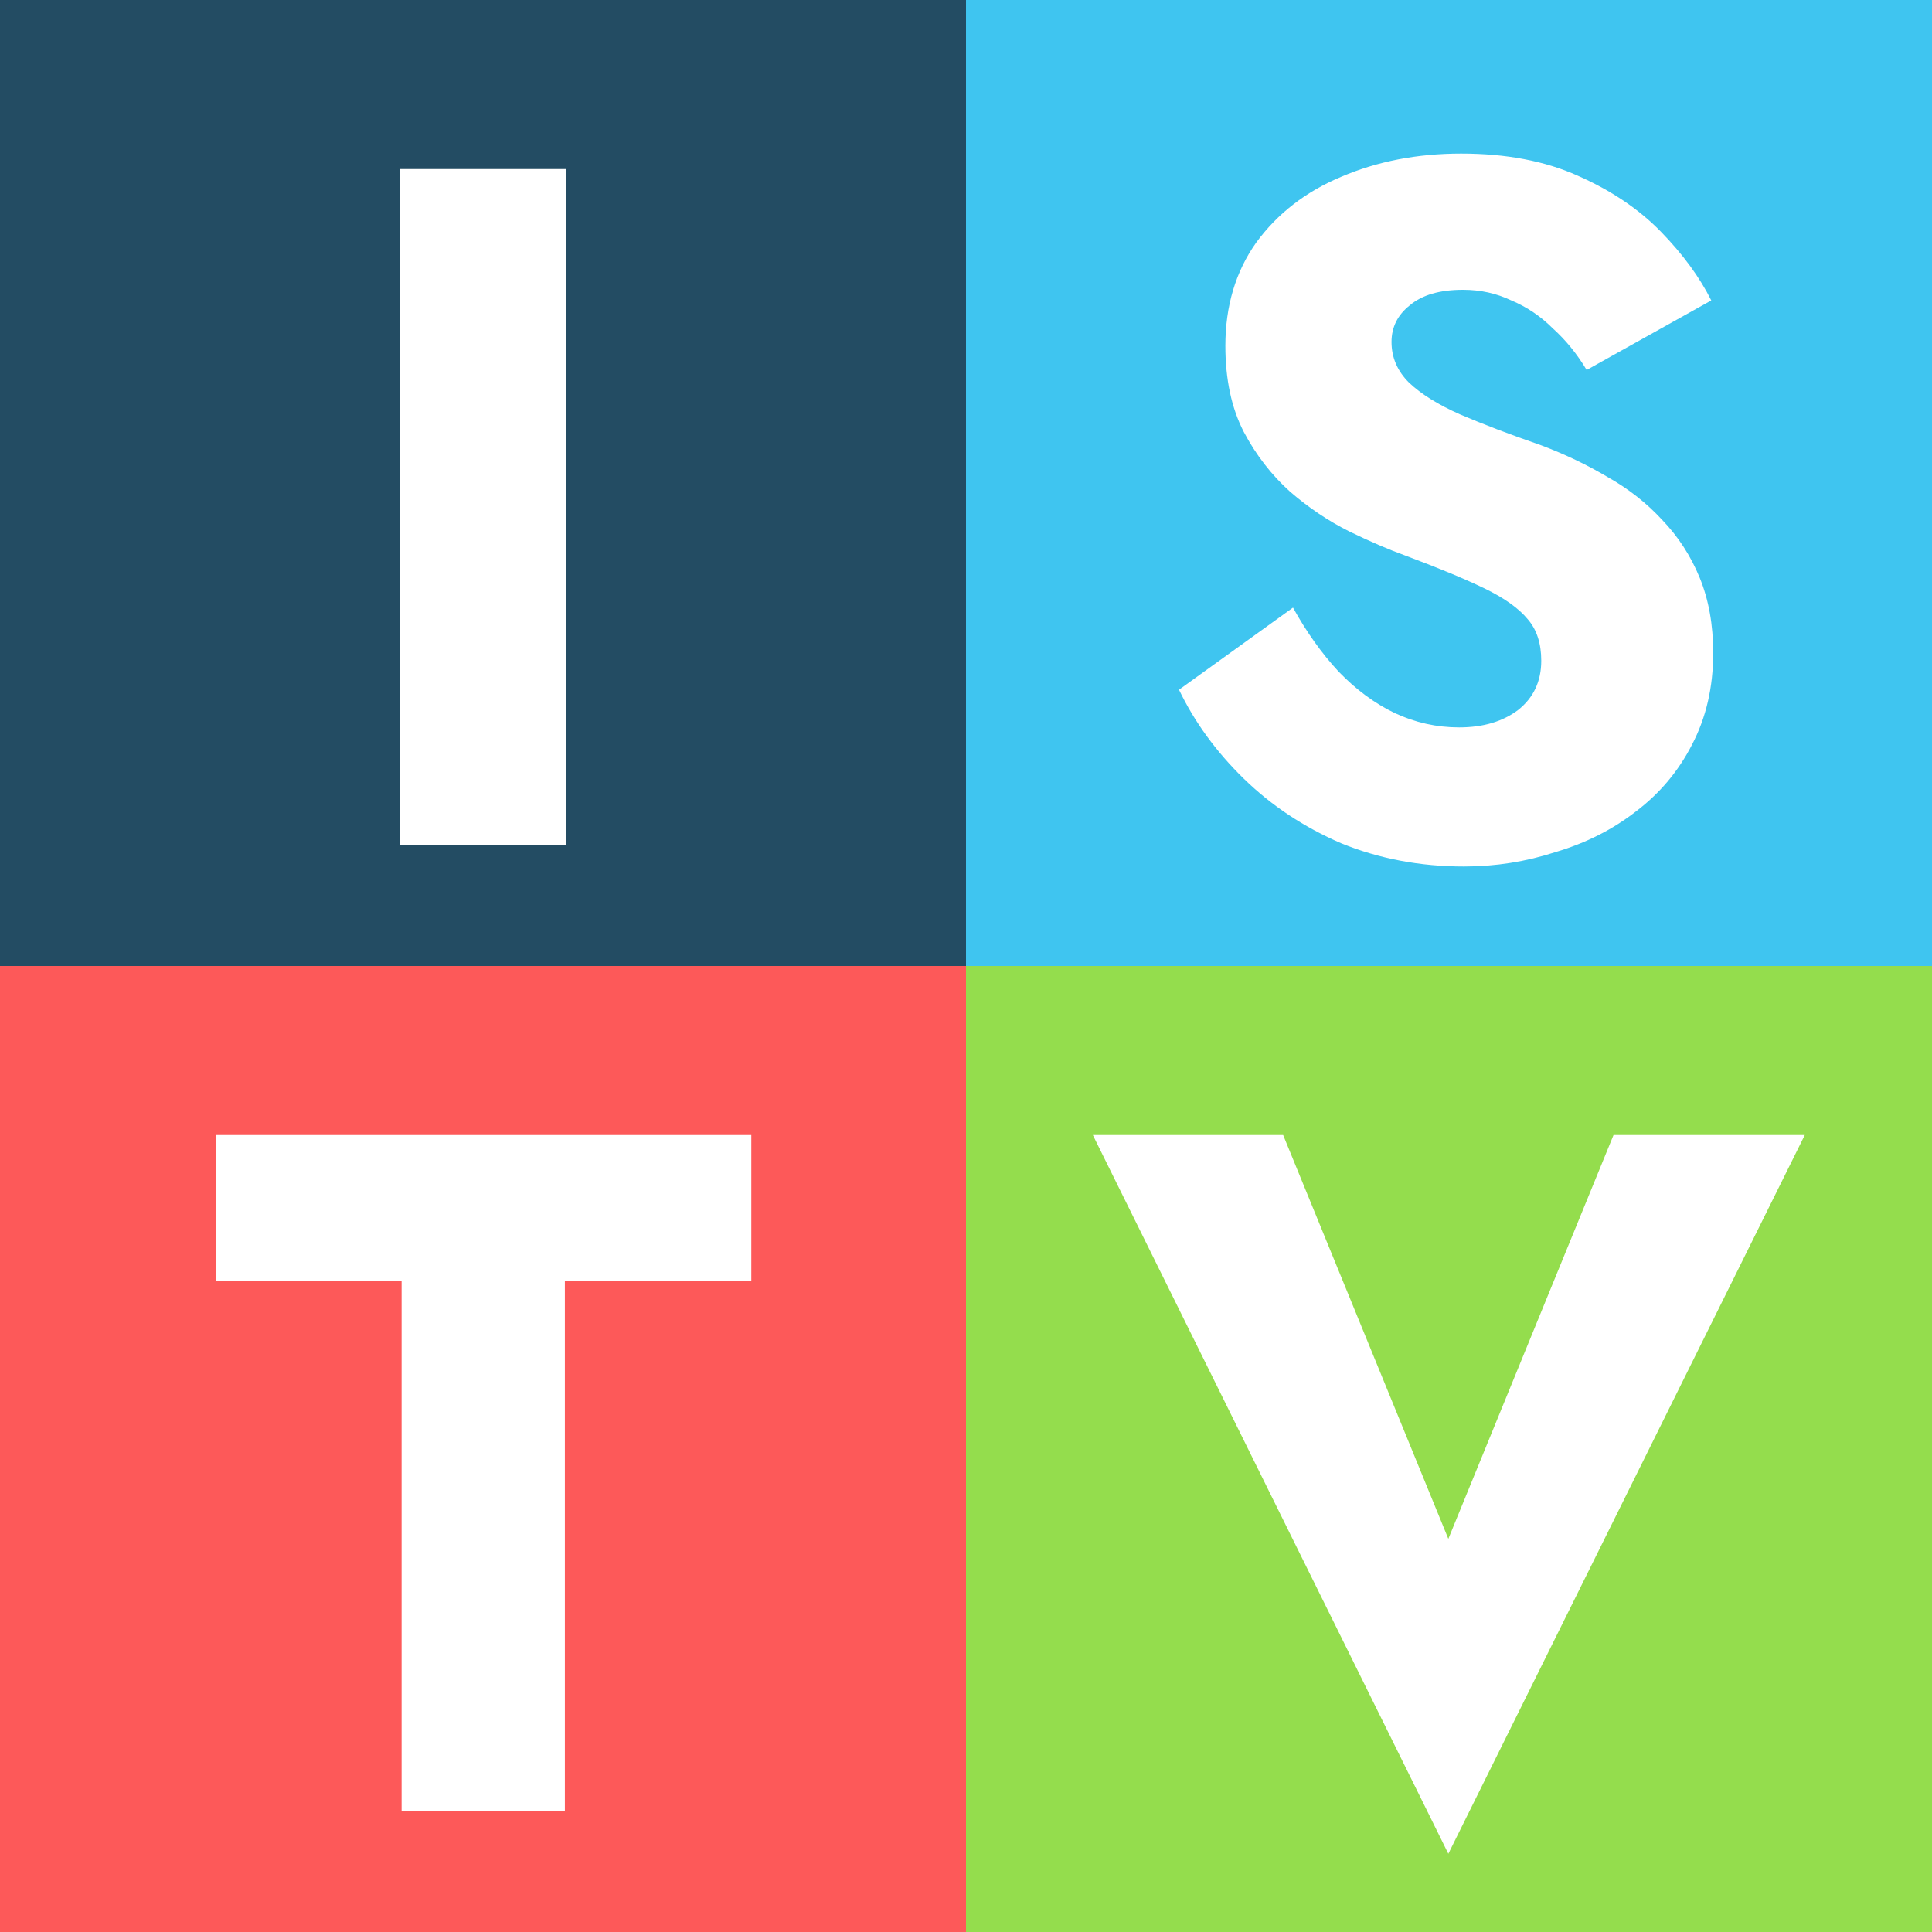
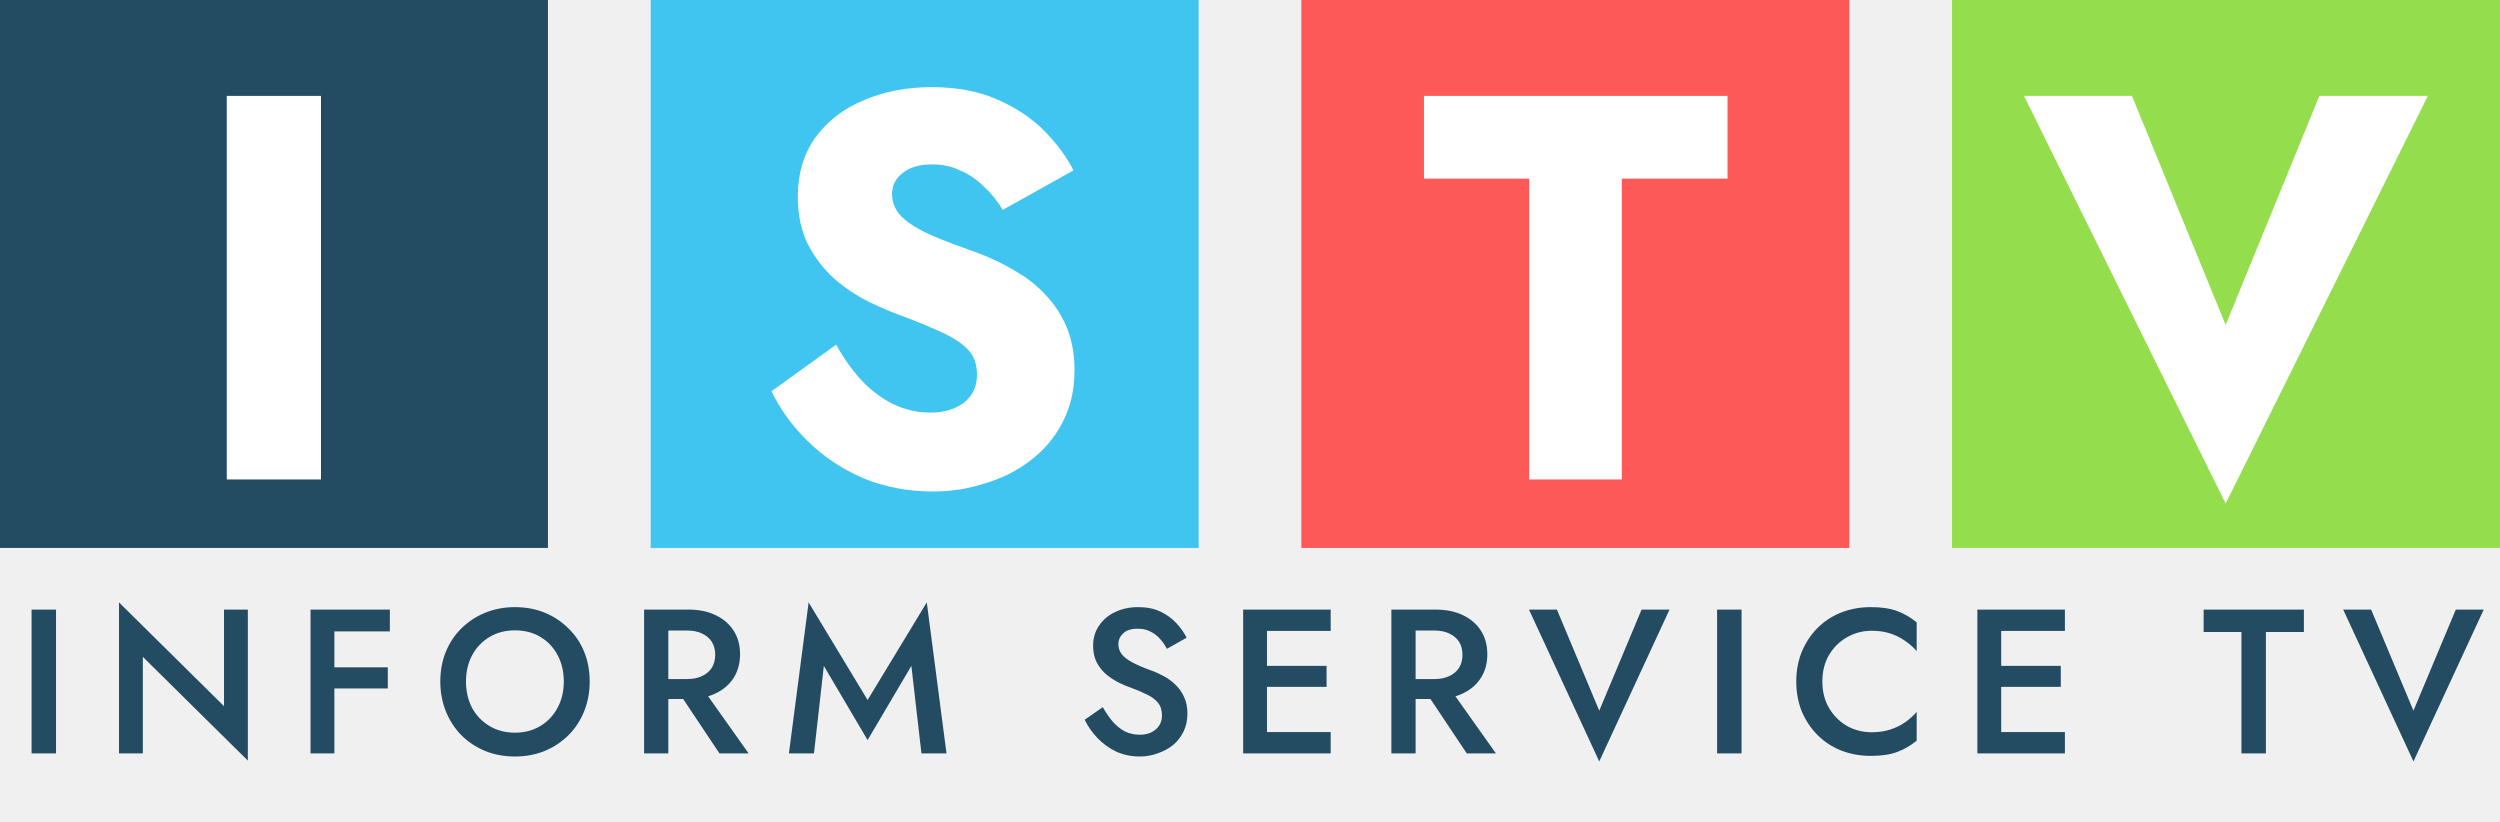
- <svg xmlns="http://www.w3.org/2000/svg" width="32" height="32" viewBox="0 0 32 32" fill="none">
-   <g clip-path="url(#clip0_623_938)">
-     <rect y="16" width="16" height="16" fill="#FD5959" />
+ <svg xmlns="http://www.w3.org/2000/svg" width="73" height="24" viewBox="0 0 73 24" fill="none">
+   <g clip-path="url(#clip0_633_978)">
+     <rect x="38" width="16" height="16" fill="#FD5959" />
    <rect width="16" height="16" fill="#234C63" />
-     <rect x="16" width="16" height="16" fill="#3FC5F0" />
-     <rect x="16" y="16" width="16" height="16" fill="#94DD4D" />
-     <path d="M21.416 10.064L19.528 11.424C19.784 11.957 20.141 12.448 20.6 12.896C21.059 13.344 21.597 13.701 22.216 13.968C22.845 14.224 23.523 14.352 24.248 14.352C24.771 14.352 25.277 14.272 25.768 14.112C26.269 13.963 26.712 13.739 27.096 13.44C27.491 13.141 27.8 12.773 28.024 12.336C28.259 11.888 28.376 11.381 28.376 10.816C28.376 10.347 28.301 9.931 28.152 9.568C28.003 9.205 27.795 8.885 27.528 8.608C27.272 8.331 26.973 8.096 26.632 7.904C26.291 7.701 25.923 7.525 25.528 7.376C25.005 7.195 24.557 7.024 24.184 6.864C23.821 6.704 23.539 6.528 23.336 6.336C23.144 6.144 23.048 5.92 23.048 5.664C23.048 5.419 23.149 5.216 23.352 5.056C23.555 4.885 23.848 4.8 24.232 4.8C24.52 4.8 24.787 4.859 25.032 4.976C25.288 5.083 25.517 5.237 25.72 5.44C25.933 5.632 26.12 5.861 26.28 6.128L28.344 4.976C28.152 4.592 27.875 4.213 27.512 3.84C27.149 3.467 26.691 3.157 26.136 2.912C25.592 2.667 24.947 2.544 24.2 2.544C23.475 2.544 22.813 2.672 22.216 2.928C21.629 3.173 21.16 3.536 20.808 4.016C20.467 4.496 20.296 5.067 20.296 5.728C20.296 6.283 20.397 6.757 20.6 7.152C20.803 7.536 21.059 7.867 21.368 8.144C21.677 8.411 22.003 8.629 22.344 8.8C22.696 8.971 23.005 9.104 23.272 9.2C23.816 9.403 24.253 9.584 24.584 9.744C24.915 9.904 25.155 10.075 25.304 10.256C25.453 10.427 25.528 10.656 25.528 10.944C25.528 11.285 25.4 11.557 25.144 11.76C24.888 11.952 24.563 12.048 24.168 12.048C23.795 12.048 23.437 11.968 23.096 11.808C22.765 11.648 22.456 11.419 22.168 11.12C21.891 10.821 21.64 10.469 21.416 10.064Z" fill="white" />
-     <path d="M23.989 25.488L21.253 18.8H18.101L23.989 30.704L29.893 18.8H26.725L23.989 25.488Z" fill="white" />
-     <path d="M3.58 21.216H6.652V30H9.356V21.216H12.444V18.8H3.58V21.216Z" fill="white" />
+     <rect x="19" width="16" height="16" fill="#3FC5F0" />
+     <rect x="57" width="16" height="16" fill="#94DD4D" />
+     <path d="M24.416 10.064L22.528 11.424C22.784 11.957 23.141 12.448 23.6 12.896C24.059 13.344 24.597 13.701 25.216 13.968C25.845 14.224 26.523 14.352 27.248 14.352C27.771 14.352 28.277 14.272 28.768 14.112C29.269 13.963 29.712 13.739 30.096 13.44C30.491 13.141 30.8 12.773 31.024 12.336C31.259 11.888 31.376 11.381 31.376 10.816C31.376 10.347 31.301 9.931 31.152 9.568C31.003 9.205 30.795 8.885 30.528 8.608C30.272 8.331 29.973 8.096 29.632 7.904C29.291 7.701 28.923 7.525 28.528 7.376C28.005 7.195 27.557 7.024 27.184 6.864C26.821 6.704 26.539 6.528 26.336 6.336C26.144 6.144 26.048 5.92 26.048 5.664C26.048 5.419 26.149 5.216 26.352 5.056C26.555 4.885 26.848 4.8 27.232 4.8C27.52 4.8 27.787 4.859 28.032 4.976C28.288 5.083 28.517 5.237 28.72 5.44C28.933 5.632 29.12 5.861 29.28 6.128L31.344 4.976C31.152 4.592 30.875 4.213 30.512 3.84C30.149 3.467 29.691 3.157 29.136 2.912C28.592 2.667 27.947 2.544 27.2 2.544C26.475 2.544 25.813 2.672 25.216 2.928C24.629 3.173 24.16 3.536 23.808 4.016C23.467 4.496 23.296 5.067 23.296 5.728C23.296 6.283 23.397 6.757 23.6 7.152C23.803 7.536 24.059 7.867 24.368 8.144C24.677 8.411 25.003 8.629 25.344 8.8C25.696 8.971 26.005 9.104 26.272 9.2C26.816 9.403 27.253 9.584 27.584 9.744C27.915 9.904 28.155 10.075 28.304 10.256C28.453 10.427 28.528 10.656 28.528 10.944C28.528 11.285 28.4 11.557 28.144 11.76C27.888 11.952 27.563 12.048 27.168 12.048C26.795 12.048 26.437 11.968 26.096 11.808C25.765 11.648 25.456 11.419 25.168 11.12C24.891 10.821 24.64 10.469 24.416 10.064Z" fill="white" />
+     <path d="M64.989 9.488L62.253 2.8H59.101L64.989 14.704L70.893 2.8H67.725L64.989 9.488Z" fill="white" />
+     <path d="M41.58 5.216H44.652V14H47.356V5.216H50.444V2.8H41.58V5.216Z" fill="white" />
    <path d="M6.622 2.8V14H9.373V2.8H6.622Z" fill="white" />
+     <path d="M0.922 17.8V22H1.636V17.8H0.922ZM6.541 17.8V20.62L3.475 17.59V22H4.171V19.18L7.237 22.21V17.8H6.541ZM9.506 18.436H11.384V17.8H9.506V18.436ZM9.506 20.104H11.324V19.486H9.506V20.104ZM9.068 17.8V22H9.764V17.8H9.068ZM13.607 19.9C13.607 19.612 13.667 19.356 13.787 19.132C13.911 18.904 14.081 18.726 14.297 18.598C14.513 18.47 14.759 18.406 15.035 18.406C15.319 18.406 15.567 18.47 15.779 18.598C15.995 18.726 16.163 18.904 16.283 19.132C16.403 19.356 16.463 19.612 16.463 19.9C16.463 20.188 16.401 20.446 16.277 20.674C16.157 20.898 15.989 21.074 15.773 21.202C15.561 21.33 15.315 21.394 15.035 21.394C14.759 21.394 14.513 21.33 14.297 21.202C14.081 21.074 13.911 20.898 13.787 20.674C13.667 20.446 13.607 20.188 13.607 19.9ZM12.857 19.9C12.857 20.212 12.911 20.502 13.019 20.77C13.127 21.038 13.277 21.27 13.469 21.466C13.665 21.662 13.897 21.816 14.165 21.928C14.433 22.036 14.723 22.09 15.035 22.09C15.351 22.09 15.641 22.036 15.905 21.928C16.173 21.816 16.405 21.662 16.601 21.466C16.797 21.27 16.949 21.038 17.057 20.77C17.165 20.502 17.219 20.212 17.219 19.9C17.219 19.584 17.165 19.294 17.057 19.03C16.949 18.766 16.795 18.538 16.595 18.346C16.399 18.15 16.169 17.998 15.905 17.89C15.641 17.782 15.351 17.728 15.035 17.728C14.727 17.728 14.439 17.782 14.171 17.89C13.907 17.998 13.675 18.15 13.475 18.346C13.279 18.538 13.127 18.766 13.019 19.03C12.911 19.294 12.857 19.584 12.857 19.9ZM19.672 19.996L21.009 22H21.861L20.439 19.996H19.672ZM18.808 17.8V22H19.515V17.8H18.808ZM19.227 18.412H20.073C20.233 18.412 20.373 18.44 20.494 18.496C20.617 18.552 20.713 18.632 20.782 18.736C20.849 18.84 20.884 18.968 20.884 19.12C20.884 19.268 20.849 19.396 20.782 19.504C20.713 19.608 20.617 19.688 20.494 19.744C20.373 19.8 20.233 19.828 20.073 19.828H19.227V20.41H20.104C20.407 20.41 20.672 20.356 20.895 20.248C21.123 20.14 21.299 19.988 21.424 19.792C21.547 19.596 21.61 19.366 21.61 19.102C21.61 18.838 21.547 18.61 21.424 18.418C21.299 18.222 21.123 18.07 20.895 17.962C20.672 17.854 20.407 17.8 20.104 17.8H19.227V18.412ZM24.056 19.444L25.334 21.61L26.612 19.444L26.906 22H27.638L27.062 17.59L25.334 20.44L23.612 17.59L23.036 22H23.768L24.056 19.444ZM32.201 20.65L31.673 21.016C31.765 21.208 31.889 21.386 32.045 21.55C32.201 21.714 32.383 21.846 32.591 21.946C32.803 22.042 33.033 22.09 33.281 22.09C33.461 22.09 33.633 22.06 33.797 22C33.965 21.944 34.115 21.864 34.247 21.76C34.379 21.652 34.483 21.52 34.559 21.364C34.635 21.208 34.673 21.032 34.673 20.836C34.673 20.652 34.641 20.492 34.577 20.356C34.517 20.22 34.435 20.102 34.331 20.002C34.227 19.898 34.111 19.812 33.983 19.744C33.859 19.676 33.735 19.62 33.611 19.576C33.387 19.496 33.205 19.418 33.065 19.342C32.925 19.266 32.821 19.186 32.753 19.102C32.689 19.014 32.657 18.916 32.657 18.808C32.657 18.688 32.703 18.584 32.795 18.496C32.887 18.404 33.031 18.358 33.227 18.358C33.367 18.358 33.489 18.386 33.593 18.442C33.701 18.494 33.795 18.566 33.875 18.658C33.955 18.746 34.021 18.842 34.073 18.946L34.649 18.622C34.577 18.474 34.477 18.332 34.349 18.196C34.225 18.06 34.071 17.948 33.887 17.86C33.703 17.772 33.487 17.728 33.239 17.728C32.987 17.728 32.761 17.776 32.561 17.872C32.365 17.964 32.209 18.096 32.093 18.268C31.977 18.436 31.919 18.632 31.919 18.856C31.919 19.052 31.957 19.22 32.033 19.36C32.109 19.496 32.205 19.612 32.321 19.708C32.437 19.8 32.559 19.878 32.687 19.942C32.815 20.002 32.931 20.05 33.035 20.086C33.211 20.15 33.365 20.216 33.497 20.284C33.633 20.348 33.739 20.428 33.815 20.524C33.891 20.616 33.929 20.74 33.929 20.896C33.929 21.06 33.869 21.194 33.749 21.298C33.629 21.402 33.473 21.454 33.281 21.454C33.121 21.454 32.977 21.422 32.849 21.358C32.721 21.29 32.603 21.196 32.495 21.076C32.391 20.952 32.293 20.81 32.201 20.65ZM36.738 22H38.856V21.376H36.738V22ZM36.738 18.424H38.856V17.8H36.738V18.424ZM36.738 20.056H38.736V19.444H36.738V20.056ZM36.3 17.8V22H36.996V17.8H36.3ZM41.492 19.996L42.83 22H43.682L42.26 19.996H41.492ZM40.628 17.8V22H41.336V17.8H40.628ZM41.048 18.412H41.894C42.054 18.412 42.194 18.44 42.314 18.496C42.438 18.552 42.534 18.632 42.602 18.736C42.67 18.84 42.704 18.968 42.704 19.12C42.704 19.268 42.67 19.396 42.602 19.504C42.534 19.608 42.438 19.688 42.314 19.744C42.194 19.8 42.054 19.828 41.894 19.828H41.048V20.41H41.924C42.228 20.41 42.492 20.356 42.716 20.248C42.944 20.14 43.12 19.988 43.244 19.792C43.368 19.596 43.43 19.366 43.43 19.102C43.43 18.838 43.368 18.61 43.244 18.418C43.12 18.222 42.944 18.07 42.716 17.962C42.492 17.854 42.228 17.8 41.924 17.8H41.048V18.412ZM46.698 20.752L45.462 17.8H44.646L46.698 22.234L48.75 17.8H47.934L46.698 20.752ZM50.139 17.8V22H50.853V17.8H50.139ZM53.213 19.9C53.213 19.6 53.279 19.34 53.411 19.12C53.547 18.896 53.723 18.724 53.939 18.604C54.159 18.48 54.397 18.418 54.653 18.418C54.853 18.418 55.033 18.444 55.193 18.496C55.353 18.548 55.497 18.62 55.625 18.712C55.757 18.8 55.871 18.9 55.967 19.012V18.172C55.791 18.028 55.601 17.918 55.397 17.842C55.193 17.766 54.937 17.728 54.629 17.728C54.321 17.728 54.033 17.78 53.765 17.884C53.501 17.988 53.271 18.138 53.075 18.334C52.879 18.53 52.725 18.762 52.613 19.03C52.505 19.294 52.451 19.584 52.451 19.9C52.451 20.216 52.505 20.508 52.613 20.776C52.725 21.04 52.879 21.27 53.075 21.466C53.271 21.662 53.501 21.812 53.765 21.916C54.033 22.02 54.321 22.072 54.629 22.072C54.937 22.072 55.193 22.034 55.397 21.958C55.601 21.882 55.791 21.772 55.967 21.628V20.788C55.871 20.9 55.757 21.002 55.625 21.094C55.497 21.182 55.353 21.252 55.193 21.304C55.033 21.356 54.853 21.382 54.653 21.382C54.397 21.382 54.159 21.322 53.939 21.202C53.723 21.078 53.547 20.904 53.411 20.68C53.279 20.456 53.213 20.196 53.213 19.9ZM58.178 22H60.295V21.376H58.178V22ZM58.178 18.424H60.295V17.8H58.178V18.424ZM58.178 20.056H60.175V19.444H58.178V20.056ZM57.739 17.8V22H58.435V17.8H57.739ZM64.346 18.454H65.45V22H66.164V18.454H67.274V17.8H64.346V18.454ZM70.473 20.752L69.237 17.8H68.421L70.473 22.234L72.525 17.8H71.709L70.473 20.752Z" fill="#234C63" />
  </g>
  <defs>
-     <clipPath id="clip0_623_938">
-       <rect width="32" height="32" fill="white" />
+     <clipPath id="clip0_633_978">
+       <rect width="73" height="24" fill="white" />
    </clipPath>
  </defs>
</svg>
